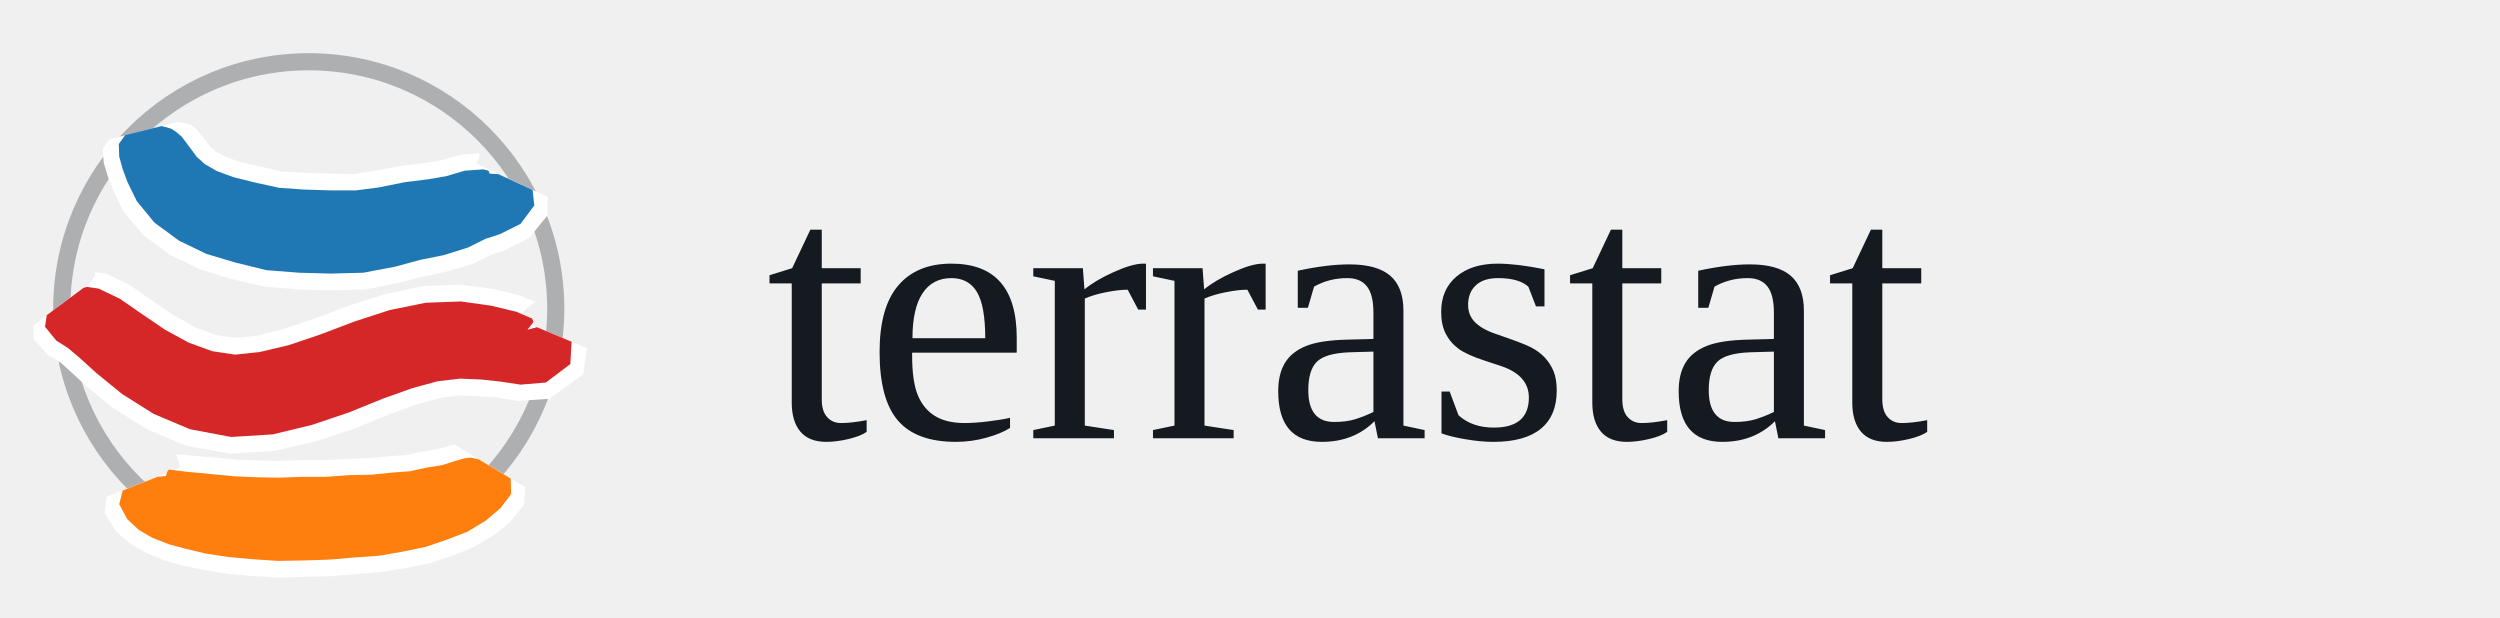
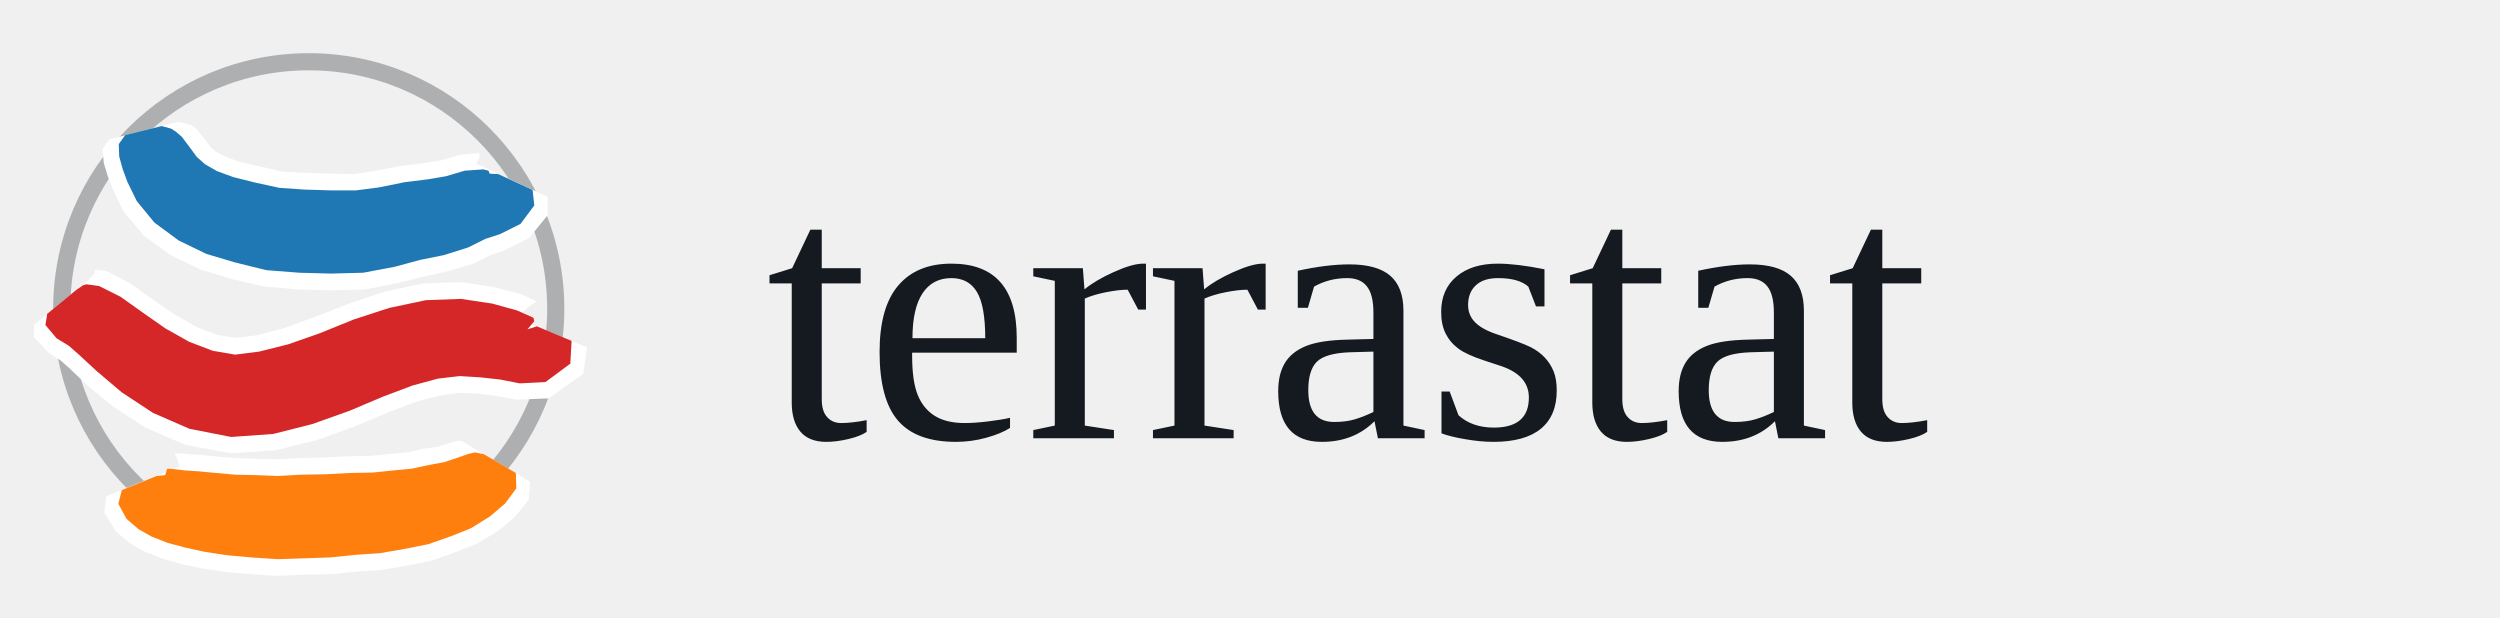
<svg xmlns="http://www.w3.org/2000/svg" viewBox="0 0 583 144" width="583" height="144">
  <circle cx="72.0" cy="72.0" r="57.6" fill="none" stroke="#151a21" stroke-opacity="0.3" stroke-width="4.0" />
  <path d="M25.5,32.5 L23.9,34.7 L24.2,38.0 L25.2,41.3 L26.4,44.3 L28.7,49.2 L33.5,54.9 L39.8,59.5 L46.9,62.9 L53.8,65.0 L61.5,66.8 L69.6,67.5 L77.0,67.7 L85.1,67.5 L92.8,66.0 L98.7,64.5 L104.2,63.3 L110.4,61.5 L114.3,59.5 L117.6,58.4 L123.4,55.5 L127.7,50.2 L127.7,45.9 L112.7,38.9 L111.0,38.2 L111.9,36.5 L111.7,35.7 L107.3,36.1 L102.9,37.4 L99.1,38.0 L93.5,38.7 L87.6,39.8 L82.6,40.6 L77.2,40.5 L71.0,40.3 L65.7,40.0 L60.6,38.8 L55.7,37.7 L52.5,36.5 L50.4,35.4 L49.1,34.3 L47.6,32.3 L45.8,30.1 L44.6,29.2 L43.7,28.9 L41.5,28.4 Z" fill="#ffffff" />
  <path d="M29.2,31.5 L27.7,33.6 L27.8,36.5 L28.6,39.4 L29.7,42.4 L31.9,46.9 L36.0,51.9 L41.7,56.1 L48.1,59.2 L54.8,61.2 L62.1,63.0 L69.8,63.6 L77.1,63.8 L84.7,63.6 L92.1,62.2 L98.0,60.6 L103.5,59.5 L109.2,57.7 L113.2,55.7 L116.6,54.6 L121.4,52.2 L124.6,47.9 L124.2,44.3 L116.2,40.6 L114.2,40.5 L113.9,39.8 L112.7,39.5 L108.4,39.8 L104.0,41.1 L99.9,41.8 L94.3,42.5 L88.4,43.7 L83.0,44.4 L77.2,44.4 L70.8,44.2 L65.1,43.8 L59.6,42.6 L54.4,41.3 L50.6,39.9 L47.8,38.3 L45.9,36.6 L44.2,34.3 L42.4,31.9 L41.0,30.7 L39.9,30.0 L37.7,29.4 Z" fill="#1f77b4" />
-   <path d="M7.8,75.9 L7.8,79.0 L11.2,82.8 L14.2,84.6 L16.2,86.4 L20.2,90.1 L26.3,95.1 L34.1,100.0 L43.2,103.9 L53.7,105.8 L64.2,105.1 L73.8,102.9 L82.7,99.9 L90.6,96.7 L97.2,94.3 L102.7,92.8 L107.3,92.2 L111.7,92.4 L115.9,92.7 L120.7,93.5 L128.1,93.0 L136.0,87.3 L136.9,81.2 L121.6,74.8 L120.0,74.5 L123.6,71.3 L124.8,70.4 L121.3,68.9 L115.2,67.4 L107.5,66.4 L98.7,66.7 L89.8,68.6 L81.3,71.3 L73.4,74.3 L66.2,76.7 L59.9,78.3 L55.0,78.8 L50.6,78.2 L45.7,76.4 L40.6,73.6 L35.6,70.2 L30.3,66.5 L24.8,63.8 L22.2,63.5 L22.2,64.4 L21.0,65.9 Z" fill="#ffffff" />
-   <path d="M10.9,73.5 L10.5,76.2 L13.1,79.4 L15.9,81.2 L18.4,83.3 L22.6,87.1 L28.5,91.9 L35.8,96.5 L44.3,100.1 L53.9,101.9 L63.6,101.3 L72.7,99.1 L81.3,96.2 L89.2,93.0 L96.2,90.5 L102.1,88.9 L107.3,88.3 L112.2,88.5 L116.8,89.0 L121.4,89.7 L127.3,89.2 L133.0,84.9 L133.3,79.7 L125.2,76.3 L123.0,76.9 L124.4,75.1 L124.1,74.3 L120.4,72.7 L114.6,71.3 L107.5,70.3 L99.3,70.6 L90.9,72.3 L82.6,75.0 L74.7,78.0 L67.3,80.5 L60.5,82.1 L54.8,82.7 L49.5,81.9 L44.0,79.9 L38.5,76.9 L33.2,73.3 L28.0,69.7 L23.0,67.3 L20.3,66.9 L19.5,67.1 L17.9,68.3 Z" fill="#d62728" />
-   <path d="M24.9,115.8 L24.4,119.7 L27.2,124.1 L30.7,127.0 L34.2,129.0 L38.4,130.7 L42.8,131.9 L47.5,132.9 L52.9,133.8 L58.6,134.3 L64.8,134.7 L70.9,134.5 L76.9,134.4 L82.9,133.9 L88.7,133.4 L94.6,132.5 L100.3,131.3 L105.7,129.5 L110.4,127.6 L115.2,124.8 L119.0,121.7 L122.2,117.7 L122.5,113.6 L108.3,105.1 L106.8,104.1 L105.9,103.7 L104.0,104.2 L101.6,104.8 L98.6,105.3 L94.8,106.1 L90.9,106.4 L86.3,106.8 L81.2,107.0 L75.7,107.3 L70.2,107.3 L65.0,107.5 L60.2,107.4 L55.5,107.2 L51.2,106.8 L47.3,106.5 L44.4,106.2 L42.3,106.0 L41.1,106.0 L41.5,107.1 L42.0,108.9 L40.3,109.8 Z" fill="#ffffff" />
-   <path d="M28.6,114.4 L27.8,117.6 L29.7,121.1 L32.4,123.6 L35.5,125.4 L39.3,126.9 L43.4,128.0 L48.0,129.1 L53.3,129.9 L58.8,130.4 L64.8,130.8 L70.8,130.7 L76.8,130.5 L82.7,130.0 L88.4,129.6 L94.1,128.6 L99.4,127.5 L104.6,125.7 L109.0,124.0 L113.3,121.4 L116.7,118.5 L119.2,115.2 L119.1,111.6 L111.6,107.1 L109.7,106.7 L108.2,106.9 L105.8,107.6 L103.0,108.5 L99.7,109.0 L95.6,109.9 L91.5,110.2 L86.6,110.7 L81.5,110.8 L75.9,111.2 L70.3,111.2 L65.0,111.4 L60.0,111.3 L55.1,111.1 L50.7,110.7 L46.6,110.3 L43.4,110.0 L41.0,109.7 L39.4,109.5 L39.0,110.0 L38.7,111.0 L36.7,111.2 Z" fill="#ff7f0e" />
+   <path d="M8.0,75.7 L7.9,78.6 L11.4,82.3 L14.2,84.1 L16.1,85.8 L20.1,89.6 L26.2,94.7 L33.9,99.7 L43.1,103.7 L53.7,105.7 L64.3,105.0 L74.0,102.6 L82.8,99.4 L90.7,96.1 L97.3,93.6 L102.7,92.2 L107.1,91.6 L111.4,91.8 L115.7,92.3 L120.4,93.2 L127.9,92.9 L136.0,87.2 L136.9,81.0 L121.6,74.7 L120.0,74.3 L123.9,71.1 L125.2,70.3 L121.5,68.6 L115.4,67.0 L107.6,65.8 L98.7,66.1 L89.7,68.0 L81.1,70.9 L73.2,74.0 L66.0,76.6 L59.8,78.2 L54.9,78.8 L50.7,78.1 L45.9,76.3 L40.8,73.4 L35.7,69.9 L30.4,66.1 L24.8,63.2 L22.1,62.9 L22.1,63.7 L20.8,65.2 Z" fill="#ffffff" />
+   <path d="M11.0,73.2 L10.6,75.8 L13.2,78.9 L16.0,80.6 L18.4,82.7 L22.5,86.5 L28.4,91.5 L35.7,96.3 L44.2,100.0 L53.9,101.9 L63.7,101.2 L72.8,98.9 L81.5,95.8 L89.3,92.5 L96.2,89.9 L102.1,88.3 L107.2,87.7 L112.0,88.0 L116.6,88.5 L121.2,89.4 L127.2,89.1 L133.0,84.8 L133.3,79.5 L125.2,76.1 L123.0,76.8 L124.6,74.9 L124.4,74.1 L120.6,72.4 L114.8,70.8 L107.5,69.7 L99.3,70.0 L90.8,71.8 L82.5,74.5 L74.6,77.7 L67.2,80.3 L60.4,82.0 L54.8,82.7 L49.6,81.8 L44.1,79.7 L38.6,76.6 L33.3,72.9 L28.1,69.2 L23.1,66.7 L20.2,66.3 L19.4,66.5 L17.8,67.6 Z" fill="#d62728" />
+   <path d="M24.8,115.7 L24.3,119.6 L27.1,124.0 L30.6,126.9 L34.1,128.8 L38.3,130.4 L42.6,131.6 L47.3,132.6 L52.8,133.4 L58.5,133.9 L64.8,134.3 L71.0,134.0 L77.1,133.9 L83.1,133.3 L89.0,132.9 L95.0,131.9 L100.8,130.7 L106.4,128.7 L111.2,126.8 L116.2,123.8 L120.1,120.5 L123.3,116.5 L123.6,112.3 L109.4,103.9 L107.8,102.9 L106.7,102.8 L104.6,103.4 L102.1,104.2 L99.0,104.6 L95.1,105.5 L91.3,105.8 L86.6,106.3 L81.4,106.4 L75.7,106.7 L70.1,106.8 L64.8,107.1 L60.0,107.0 L55.2,106.8 L50.9,106.5 L46.9,106.1 L43.9,105.9 L41.9,105.7 L40.7,105.8 L41.3,106.9 L41.8,108.8 L40.1,109.5 Z" fill="#ffffff" />
+   <path d="M28.4,114.3 L27.6,117.5 L29.5,121.0 L32.3,123.4 L35.3,125.1 L39.1,126.6 L43.2,127.7 L47.8,128.7 L53.1,129.5 L58.7,130.0 L64.8,130.4 L70.9,130.2 L76.9,130.0 L82.8,129.4 L88.6,129.0 L94.4,128.0 L99.9,126.9 L105.3,125.0 L109.8,123.2 L114.3,120.4 L117.8,117.4 L120.4,113.9 L120.3,110.3 L112.8,105.9 L110.7,105.5 L109.1,105.9 L106.5,106.8 L103.5,107.8 L100.2,108.4 L96.0,109.3 L91.8,109.7 L86.9,110.2 L81.6,110.3 L75.9,110.6 L70.2,110.7 L64.8,111.0 L59.8,110.8 L54.9,110.7 L50.4,110.3 L46.2,109.9 L43.1,109.7 L40.6,109.4 L39.0,109.3 L38.8,109.9 L38.5,110.8 L36.5,111.0 Z" fill="#ff7f0e" />
  <text x="178.6" y="102.2" fill="#151a21" font-family="Newsreader, Georgia, 'Times New Roman', serif" font-size="86.4" font-weight="500" letter-spacing="-0.01em">terrastat</text>
</svg>
